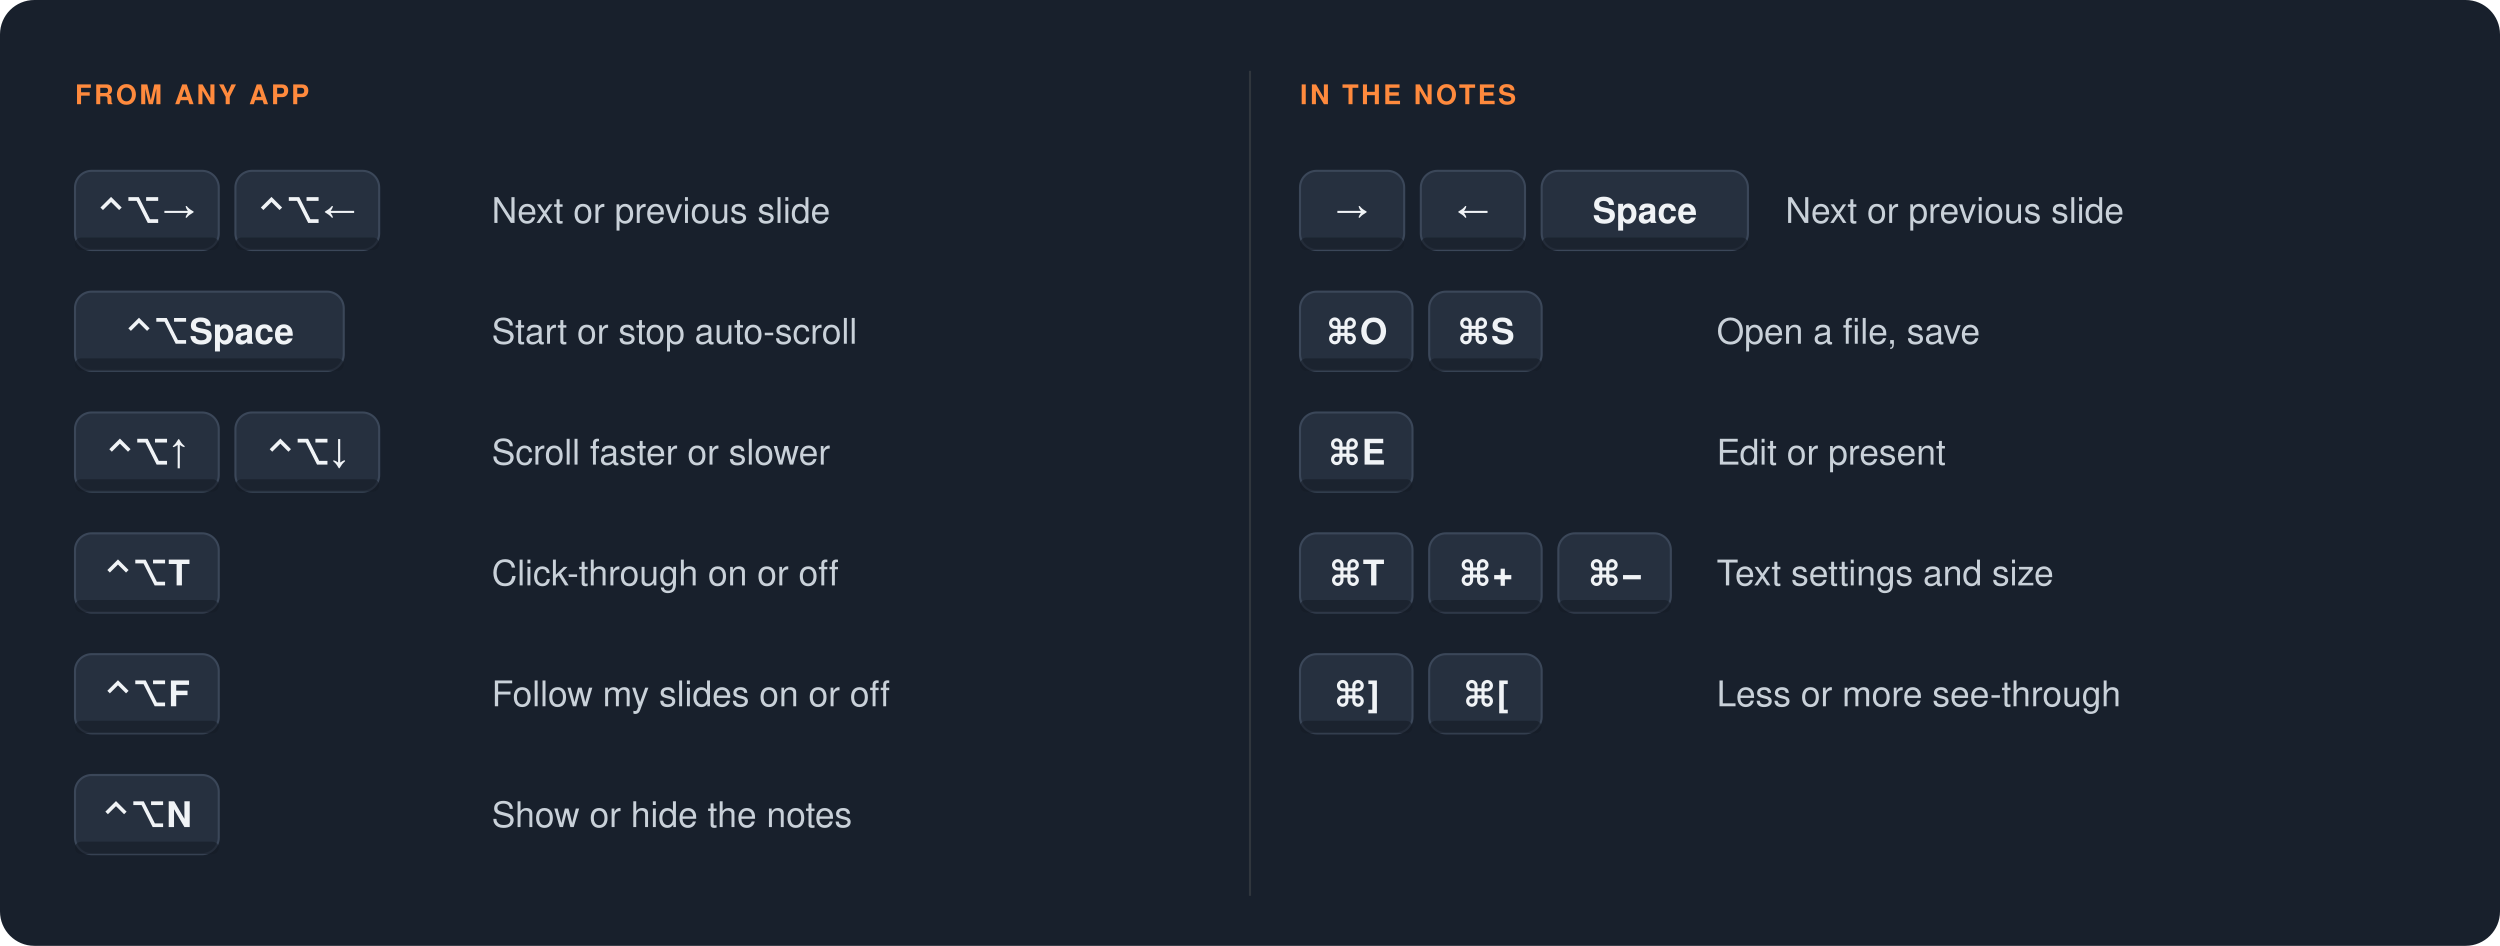
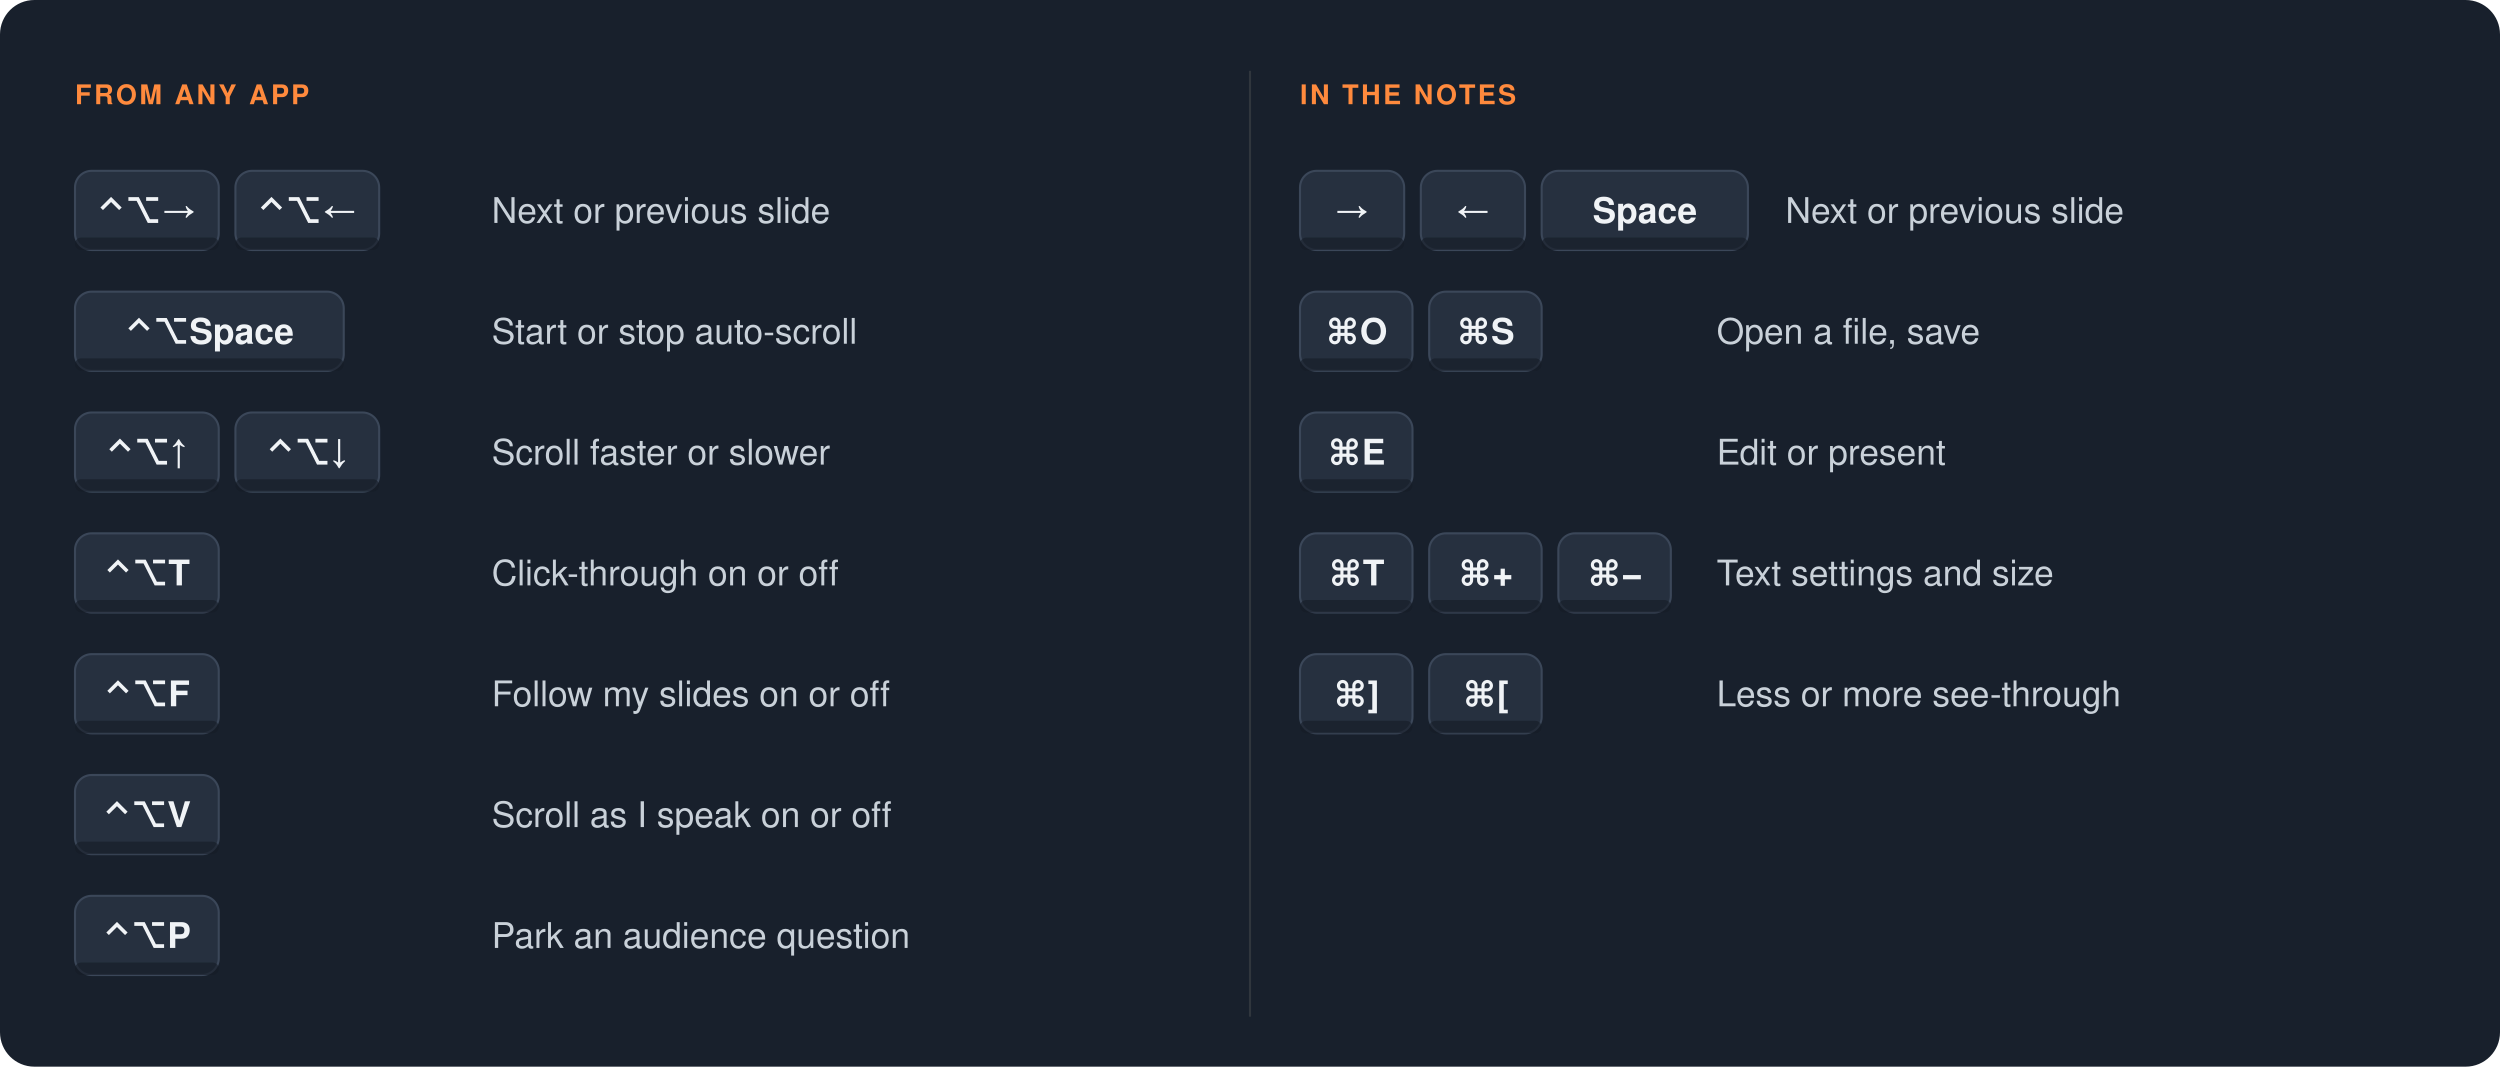
- <svg xmlns="http://www.w3.org/2000/svg" width="1200" height="454" viewBox="0 0 1200 454" role="img" aria-label="Shortcuts. ⌃⌥→ ⌃⌥←: Next or previous slide. ⌃⌥Space: Start or stop auto-scroll. ⌃⌥↑ ⌃⌥↓: Scroll faster or slower. ⌃⌥T: Click-through on or off. ⌃⌥F: Follow my slides on or off. ⌃⌥N: Show or hide the notes. → ← Space: Next or previous slide. ⌘O ⌘S: Open a file, save. ⌘E: Edit or present. ⌘T ⌘+ ⌘−: Text settings and size. ⌘] ⌘[: Less or more see-through">
-   <rect x="0.5" y="0.5" width="1199" height="453" rx="16" fill="#18202C" stroke="#18202C" />
-   <line x1="600" y1="34" x2="600" y2="430" stroke="#30363D" />
+ <svg xmlns="http://www.w3.org/2000/svg" width="1200" height="512" viewBox="0 0 1200 512" role="img" aria-label="Shortcuts. ⌃⌥→ ⌃⌥←: Next or previous slide. ⌃⌥Space: Start or stop auto-scroll. ⌃⌥↑ ⌃⌥↓: Scroll faster or slower. ⌃⌥T: Click-through on or off. ⌃⌥F: Follow my slides on or off. ⌃⌥V: Scroll as I speak on or off. ⌃⌥P: Park an audience question. → ← Space: Next or previous slide. ⌘O ⌘S: Open a file, save. ⌘E: Edit or present. ⌘T ⌘+ ⌘−: Text settings and size. ⌘] ⌘[: Less or more see-through">
+   <rect x="0.5" y="0.5" width="1199" height="511" rx="16" fill="#18202C" stroke="#18202C" />
+   <line x1="600" y1="34" x2="600" y2="488" stroke="#30363D" />
  <text x="36" y="50" font-family="-apple-system, BlinkMacSystemFont, 'Segoe UI', Helvetica, Arial, sans-serif" font-size="13" font-weight="700" letter-spacing="1.2" fill="#FF8A3D">FROM ANY APP</text>
  <rect x="36" y="82" width="69" height="38" rx="8" fill="#26303F" stroke="#3B4759" />
  <rect x="36" y="114" width="69" height="6" rx="3" fill="#141B25" opacity="0.6" />
  <text x="70.5" y="107" text-anchor="middle" font-family="-apple-system, BlinkMacSystemFont, 'Segoe UI', Helvetica, Arial, sans-serif" font-size="17" font-weight="600" fill="#F0F3F6">⌃⌥→</text>
  <rect x="113" y="82" width="69" height="38" rx="8" fill="#26303F" stroke="#3B4759" />
  <rect x="113" y="114" width="69" height="6" rx="3" fill="#141B25" opacity="0.6" />
  <text x="147.5" y="107" text-anchor="middle" font-family="-apple-system, BlinkMacSystemFont, 'Segoe UI', Helvetica, Arial, sans-serif" font-size="17" font-weight="600" fill="#F0F3F6">⌃⌥←</text>
  <text x="236" y="107" font-family="-apple-system, BlinkMacSystemFont, 'Segoe UI', Helvetica, Arial, sans-serif" font-size="17" fill="#C9D1D9">Next or previous slide</text>
  <rect x="36" y="140" width="129" height="38" rx="8" fill="#26303F" stroke="#3B4759" />
  <rect x="36" y="172" width="129" height="6" rx="3" fill="#141B25" opacity="0.6" />
  <text x="100.5" y="165" text-anchor="middle" font-family="-apple-system, BlinkMacSystemFont, 'Segoe UI', Helvetica, Arial, sans-serif" font-size="17" font-weight="600" fill="#F0F3F6">⌃⌥Space</text>
  <text x="236" y="165" font-family="-apple-system, BlinkMacSystemFont, 'Segoe UI', Helvetica, Arial, sans-serif" font-size="17" fill="#C9D1D9">Start or stop auto-scroll</text>
  <rect x="36" y="198" width="69" height="38" rx="8" fill="#26303F" stroke="#3B4759" />
  <rect x="36" y="230" width="69" height="6" rx="3" fill="#141B25" opacity="0.6" />
  <text x="70.5" y="223" text-anchor="middle" font-family="-apple-system, BlinkMacSystemFont, 'Segoe UI', Helvetica, Arial, sans-serif" font-size="17" font-weight="600" fill="#F0F3F6">⌃⌥↑</text>
  <rect x="113" y="198" width="69" height="38" rx="8" fill="#26303F" stroke="#3B4759" />
  <rect x="113" y="230" width="69" height="6" rx="3" fill="#141B25" opacity="0.6" />
  <text x="147.5" y="223" text-anchor="middle" font-family="-apple-system, BlinkMacSystemFont, 'Segoe UI', Helvetica, Arial, sans-serif" font-size="17" font-weight="600" fill="#F0F3F6">⌃⌥↓</text>
  <text x="236" y="223" font-family="-apple-system, BlinkMacSystemFont, 'Segoe UI', Helvetica, Arial, sans-serif" font-size="17" fill="#C9D1D9">Scroll faster or slower</text>
  <rect x="36" y="256" width="69" height="38" rx="8" fill="#26303F" stroke="#3B4759" />
  <rect x="36" y="288" width="69" height="6" rx="3" fill="#141B25" opacity="0.6" />
  <text x="70.5" y="281" text-anchor="middle" font-family="-apple-system, BlinkMacSystemFont, 'Segoe UI', Helvetica, Arial, sans-serif" font-size="17" font-weight="600" fill="#F0F3F6">⌃⌥T</text>
  <text x="236" y="281" font-family="-apple-system, BlinkMacSystemFont, 'Segoe UI', Helvetica, Arial, sans-serif" font-size="17" fill="#C9D1D9">Click-through on or off</text>
  <rect x="36" y="314" width="69" height="38" rx="8" fill="#26303F" stroke="#3B4759" />
  <rect x="36" y="346" width="69" height="6" rx="3" fill="#141B25" opacity="0.6" />
  <text x="70.5" y="339" text-anchor="middle" font-family="-apple-system, BlinkMacSystemFont, 'Segoe UI', Helvetica, Arial, sans-serif" font-size="17" font-weight="600" fill="#F0F3F6">⌃⌥F</text>
  <text x="236" y="339" font-family="-apple-system, BlinkMacSystemFont, 'Segoe UI', Helvetica, Arial, sans-serif" font-size="17" fill="#C9D1D9">Follow my slides on or off</text>
  <rect x="36" y="372" width="69" height="38" rx="8" fill="#26303F" stroke="#3B4759" />
  <rect x="36" y="404" width="69" height="6" rx="3" fill="#141B25" opacity="0.6" />
-   <text x="70.5" y="397" text-anchor="middle" font-family="-apple-system, BlinkMacSystemFont, 'Segoe UI', Helvetica, Arial, sans-serif" font-size="17" font-weight="600" fill="#F0F3F6">⌃⌥N</text>
-   <text x="236" y="397" font-family="-apple-system, BlinkMacSystemFont, 'Segoe UI', Helvetica, Arial, sans-serif" font-size="17" fill="#C9D1D9">Show or hide the notes</text>
+   <text x="70.5" y="397" text-anchor="middle" font-family="-apple-system, BlinkMacSystemFont, 'Segoe UI', Helvetica, Arial, sans-serif" font-size="17" font-weight="600" fill="#F0F3F6">⌃⌥V</text>
+   <text x="236" y="397" font-family="-apple-system, BlinkMacSystemFont, 'Segoe UI', Helvetica, Arial, sans-serif" font-size="17" fill="#C9D1D9">Scroll as I speak on or off</text>
+   <rect x="36" y="430" width="69" height="38" rx="8" fill="#26303F" stroke="#3B4759" />
+   <rect x="36" y="462" width="69" height="6" rx="3" fill="#141B25" opacity="0.6" />
+   <text x="70.5" y="455" text-anchor="middle" font-family="-apple-system, BlinkMacSystemFont, 'Segoe UI', Helvetica, Arial, sans-serif" font-size="17" font-weight="600" fill="#F0F3F6">⌃⌥P</text>
+   <text x="236" y="455" font-family="-apple-system, BlinkMacSystemFont, 'Segoe UI', Helvetica, Arial, sans-serif" font-size="17" fill="#C9D1D9">Park an audience question</text>
  <text x="624" y="50" font-family="-apple-system, BlinkMacSystemFont, 'Segoe UI', Helvetica, Arial, sans-serif" font-size="13" font-weight="700" letter-spacing="1.2" fill="#FF8A3D">IN THE NOTES</text>
  <rect x="624" y="82" width="50" height="38" rx="8" fill="#26303F" stroke="#3B4759" />
  <rect x="624" y="114" width="50" height="6" rx="3" fill="#141B25" opacity="0.6" />
  <text x="649.0" y="107" text-anchor="middle" font-family="-apple-system, BlinkMacSystemFont, 'Segoe UI', Helvetica, Arial, sans-serif" font-size="17" font-weight="600" fill="#F0F3F6">→</text>
  <rect x="682" y="82" width="50" height="38" rx="8" fill="#26303F" stroke="#3B4759" />
  <rect x="682" y="114" width="50" height="6" rx="3" fill="#141B25" opacity="0.6" />
  <text x="707.0" y="107" text-anchor="middle" font-family="-apple-system, BlinkMacSystemFont, 'Segoe UI', Helvetica, Arial, sans-serif" font-size="17" font-weight="600" fill="#F0F3F6">←</text>
  <rect x="740" y="82" width="99" height="38" rx="8" fill="#26303F" stroke="#3B4759" />
  <rect x="740" y="114" width="99" height="6" rx="3" fill="#141B25" opacity="0.6" />
  <text x="789.5" y="107" text-anchor="middle" font-family="-apple-system, BlinkMacSystemFont, 'Segoe UI', Helvetica, Arial, sans-serif" font-size="17" font-weight="600" fill="#F0F3F6">Space</text>
  <text x="857" y="107" font-family="-apple-system, BlinkMacSystemFont, 'Segoe UI', Helvetica, Arial, sans-serif" font-size="17" fill="#C9D1D9">Next or previous slide</text>
  <rect x="624" y="140" width="54" height="38" rx="8" fill="#26303F" stroke="#3B4759" />
  <rect x="624" y="172" width="54" height="6" rx="3" fill="#141B25" opacity="0.6" />
  <text x="651.0" y="165" text-anchor="middle" font-family="-apple-system, BlinkMacSystemFont, 'Segoe UI', Helvetica, Arial, sans-serif" font-size="17" font-weight="600" fill="#F0F3F6">⌘O</text>
  <rect x="686" y="140" width="54" height="38" rx="8" fill="#26303F" stroke="#3B4759" />
  <rect x="686" y="172" width="54" height="6" rx="3" fill="#141B25" opacity="0.6" />
  <text x="713.0" y="165" text-anchor="middle" font-family="-apple-system, BlinkMacSystemFont, 'Segoe UI', Helvetica, Arial, sans-serif" font-size="17" font-weight="600" fill="#F0F3F6">⌘S</text>
  <text x="824" y="165" font-family="-apple-system, BlinkMacSystemFont, 'Segoe UI', Helvetica, Arial, sans-serif" font-size="17" fill="#C9D1D9">Open a file, save</text>
  <rect x="624" y="198" width="54" height="38" rx="8" fill="#26303F" stroke="#3B4759" />
  <rect x="624" y="230" width="54" height="6" rx="3" fill="#141B25" opacity="0.6" />
  <text x="651.0" y="223" text-anchor="middle" font-family="-apple-system, BlinkMacSystemFont, 'Segoe UI', Helvetica, Arial, sans-serif" font-size="17" font-weight="600" fill="#F0F3F6">⌘E</text>
  <text x="824" y="223" font-family="-apple-system, BlinkMacSystemFont, 'Segoe UI', Helvetica, Arial, sans-serif" font-size="17" fill="#C9D1D9">Edit or present</text>
  <rect x="624" y="256" width="54" height="38" rx="8" fill="#26303F" stroke="#3B4759" />
  <rect x="624" y="288" width="54" height="6" rx="3" fill="#141B25" opacity="0.6" />
  <text x="651.0" y="281" text-anchor="middle" font-family="-apple-system, BlinkMacSystemFont, 'Segoe UI', Helvetica, Arial, sans-serif" font-size="17" font-weight="600" fill="#F0F3F6">⌘T</text>
  <rect x="686" y="256" width="54" height="38" rx="8" fill="#26303F" stroke="#3B4759" />
  <rect x="686" y="288" width="54" height="6" rx="3" fill="#141B25" opacity="0.6" />
  <text x="713.0" y="281" text-anchor="middle" font-family="-apple-system, BlinkMacSystemFont, 'Segoe UI', Helvetica, Arial, sans-serif" font-size="17" font-weight="600" fill="#F0F3F6">⌘+</text>
  <rect x="748" y="256" width="54" height="38" rx="8" fill="#26303F" stroke="#3B4759" />
  <rect x="748" y="288" width="54" height="6" rx="3" fill="#141B25" opacity="0.6" />
  <text x="775.0" y="281" text-anchor="middle" font-family="-apple-system, BlinkMacSystemFont, 'Segoe UI', Helvetica, Arial, sans-serif" font-size="17" font-weight="600" fill="#F0F3F6">⌘−</text>
  <text x="824" y="281" font-family="-apple-system, BlinkMacSystemFont, 'Segoe UI', Helvetica, Arial, sans-serif" font-size="17" fill="#C9D1D9">Text settings and size</text>
  <rect x="624" y="314" width="54" height="38" rx="8" fill="#26303F" stroke="#3B4759" />
  <rect x="624" y="346" width="54" height="6" rx="3" fill="#141B25" opacity="0.6" />
  <text x="651.0" y="339" text-anchor="middle" font-family="-apple-system, BlinkMacSystemFont, 'Segoe UI', Helvetica, Arial, sans-serif" font-size="17" font-weight="600" fill="#F0F3F6">⌘]</text>
  <rect x="686" y="314" width="54" height="38" rx="8" fill="#26303F" stroke="#3B4759" />
  <rect x="686" y="346" width="54" height="6" rx="3" fill="#141B25" opacity="0.6" />
  <text x="713.0" y="339" text-anchor="middle" font-family="-apple-system, BlinkMacSystemFont, 'Segoe UI', Helvetica, Arial, sans-serif" font-size="17" font-weight="600" fill="#F0F3F6">⌘[</text>
  <text x="824" y="339" font-family="-apple-system, BlinkMacSystemFont, 'Segoe UI', Helvetica, Arial, sans-serif" font-size="17" fill="#C9D1D9">Less or more see-through</text>
</svg>
